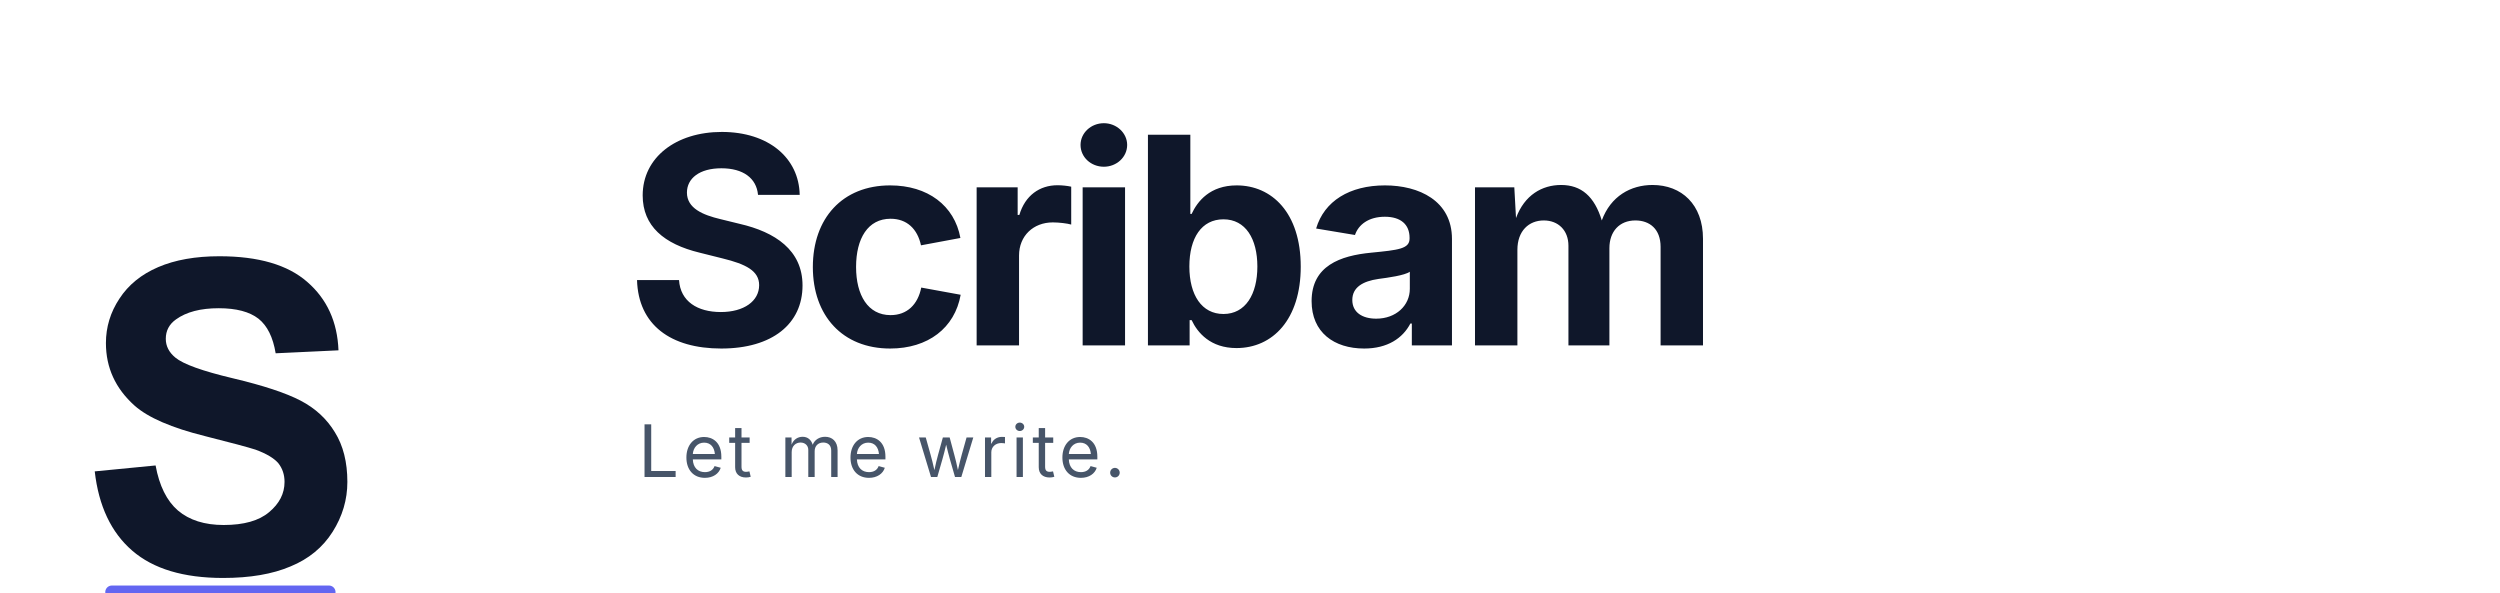
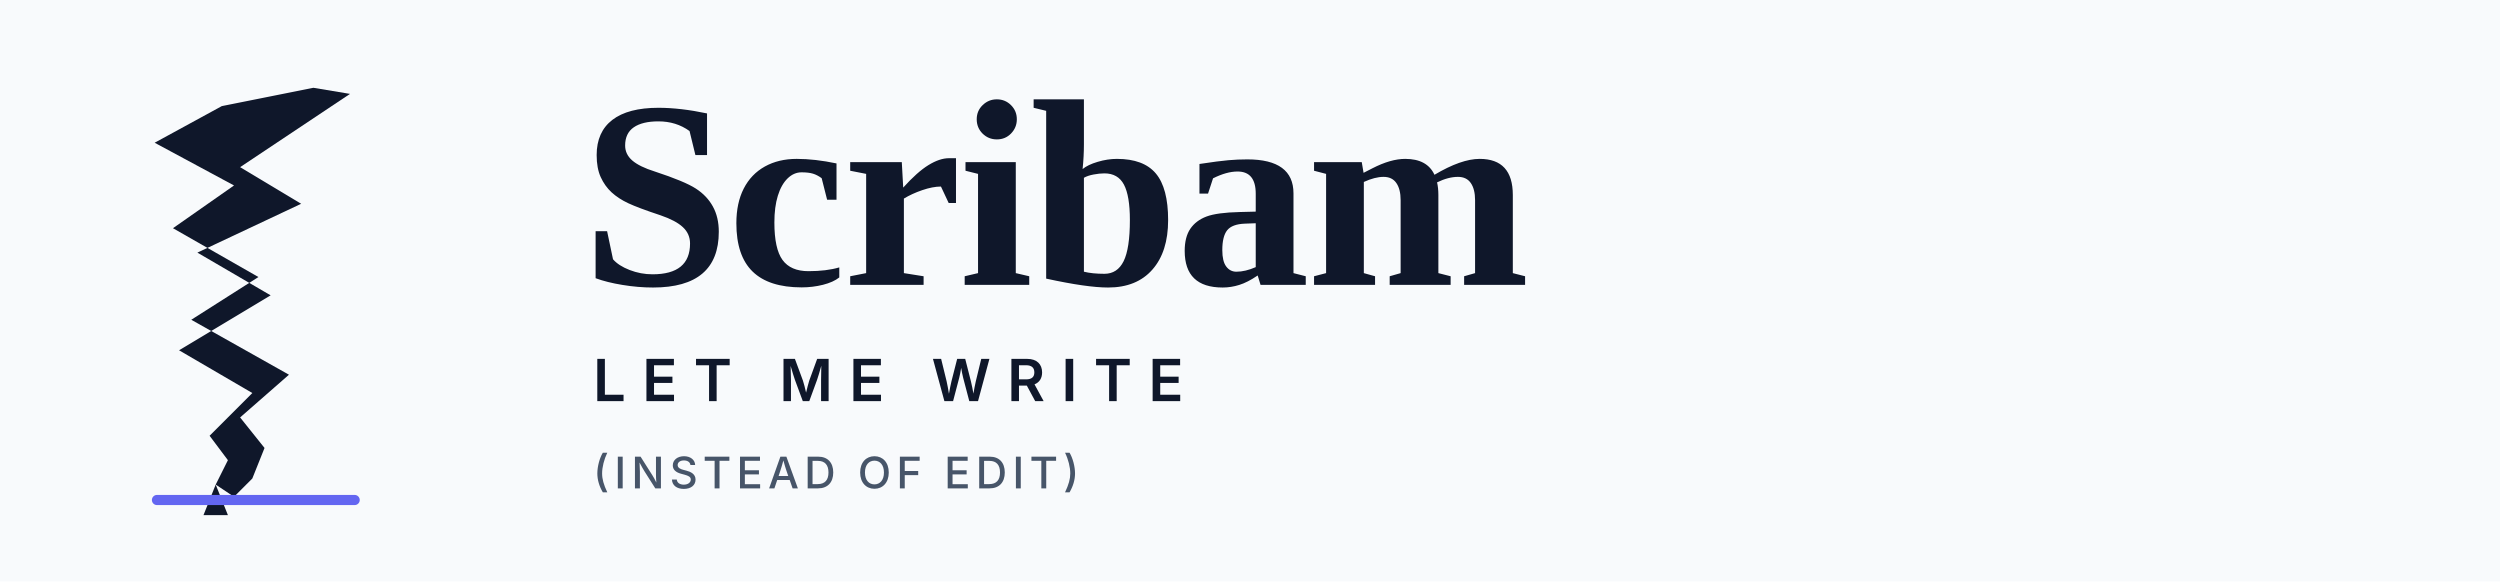
- <svg xmlns="http://www.w3.org/2000/svg" viewBox="0 0 760 180" role="img" aria-labelledby="title desc">
-   <g transform="translate(4 6)">
-     <path fill="#0F172A" d="M24.8 137.3L43.3 135.5Q45 144.8 50.1 149.2Q55.3 153.6 64 153.6Q73.2 153.6 77.8 149.7Q82.5 145.8 82.5 140.5Q82.5 137.2 80.6 134.8Q78.6 132.5 73.7 130.7Q70.3 129.6 58.4 126.6Q43.1 122.8 36.9 117.3Q28.2 109.5 28.2 98.3Q28.2 91 32.3 84.8Q36.4 78.5 44.1 75.2Q51.8 71.9 62.7 71.9Q80.5 71.9 89.4 79.7Q98.4 87.5 98.9 100.5L79.8 101.4Q78.6 94.1 74.6 90.9Q70.5 87.7 62.5 87.7Q54.2 87.7 49.5 91.1Q46.4 93.3 46.4 97Q46.4 100.3 49.3 102.7Q52.9 105.7 66.8 109Q80.7 112.3 87.4 115.8Q94.1 119.3 97.8 125.4Q101.6 131.5 101.6 140.5Q101.6 148.6 97.1 155.7Q92.6 162.8 84.3 166.2Q76.1 169.7 63.8 169.7Q45.8 169.7 36.2 161.4Q26.6 153.1 24.8 137.3Z" />
-     <path stroke="#6366F1" stroke-width="4" stroke-linecap="round" d="M 30 174 H 96" />
+ <svg xmlns="http://www.w3.org/2000/svg" viewBox="0 0 860 200" role="img" aria-labelledby="title desc">
+   <rect width="860" height="200" fill="#F8FAFC" />
+   <g transform="translate(28 26) scale(1.05)" fill="#0F172A">
+     <path d="M88 6 52 30 72 42 38 58 62 72 32 90 56 104 42 118 48 126 44 134 50 138 56 132 60 122 52 112 68 98 36 80 58 66 30 50 50 36 24 22 46 10 76 4 88 6Z" />
+     <path d="M44 134 40 144 48 144 44 134Z" />
  </g>
-   <text x="190" y="105" font-family="Inter, 'Plus Jakarta Sans', Arial, sans-serif" font-size="88" font-weight="750" letter-spacing="-4" fill="#0F172A">
+   <path stroke="#6366F1" stroke-width="3.5" stroke-linecap="round" d="M54 172h68" />
+   <text x="200" y="98" font-family="'Source Serif 4', 'Source Serif Pro', Georgia, 'Times New Roman', serif" font-size="92" font-weight="600" letter-spacing="-1" fill="#0F172A">
    Scribam
  </text>
-   <text x="194" y="145" font-family="Inter, 'Plus Jakarta Sans', Arial, sans-serif" font-size="22" font-weight="400" letter-spacing="1.1" fill="#475569">
-     Let me write.
+   <text x="204" y="138" font-family="'Plus Jakarta Sans', Inter, system-ui, sans-serif" font-size="20" font-weight="600" letter-spacing="0.28em" fill="#0F172A">
+     LET ME WRITE
+   </text>
+   <text x="204" y="168" font-family="'Plus Jakarta Sans', Inter, system-ui, sans-serif" font-size="15" font-weight="500" letter-spacing="0.12em" fill="#475569">
+     (INSTEAD OF EDIT)
  </text>
</svg>
